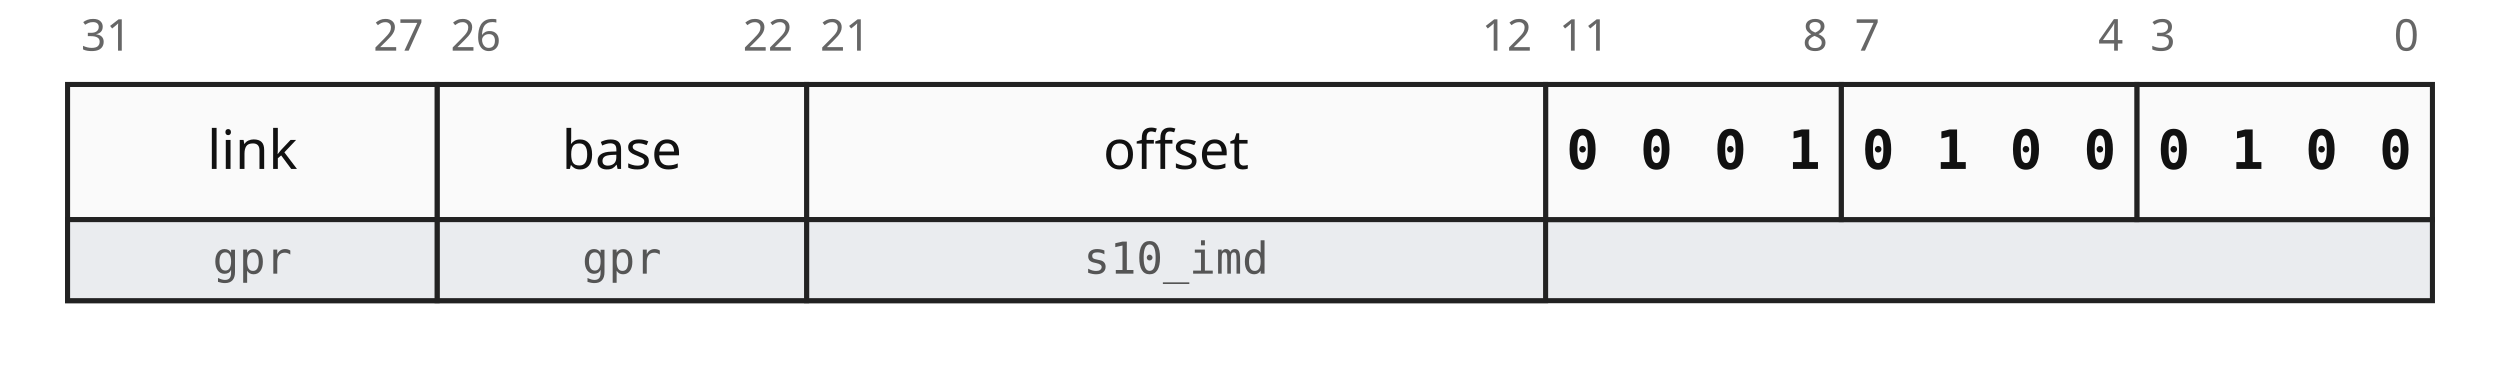
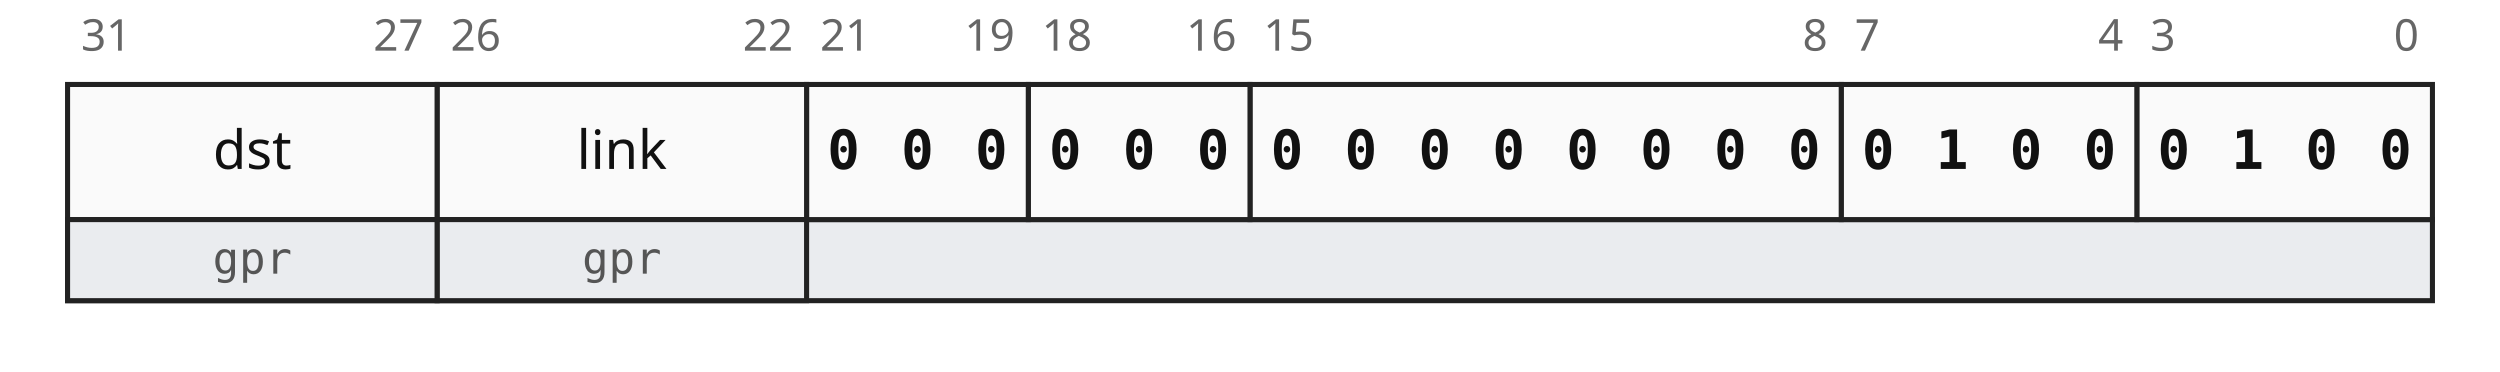
<svg xmlns="http://www.w3.org/2000/svg" width="100%" height="110" viewBox="-20 0 740 110">
  <style>
      /* Light Mode Styles */
      .bit-idx { font-family: sans-serif; font-size: 13px; fill: #666; }
      .content-fixed { font-family: monospace; font-size: 16px; font-weight: bold; text-anchor: middle; fill: #111; }
      .content-var { font-family: sans-serif; font-size: 16px; text-anchor: middle; fill: #111; }
      .field-type { font-family: monospace; font-size: 13px; text-anchor: middle; fill: #555; }
      
      .box-line { stroke: #222; stroke-width: 1.5; fill: #fafafa; }
      /* Second row background (slightly shaded) */
      .box-type { stroke: #222; stroke-width: 1.5; fill: #eaecef; } 
      
      /* Dark Mode Overrides */
      @media (prefers-color-scheme: dark) {
        .bit-idx { fill: #a0a0a0; }
        .content-fixed { fill: #e0e0e0; }
        .content-var { fill: #e0e0e0; }
        .field-type { fill: #a0a0a0; }
        
        .box-line { stroke: #a0a0a0; fill: #1e1e1e; }
        .box-type { stroke: #a0a0a0; fill: #2d3136; }
      }
    </style>
  <rect x="0" y="65" width="700" height="24" class="box-type" />
  <rect x="612.5" y="25" width="87.5" height="40" class="box-line" />
  <text x="616.5" y="15" text-anchor="start" class="bit-idx">3</text>
  <text x="696" y="15" text-anchor="end" class="bit-idx">0</text>
  <text x="623.438" y="50" class="content-fixed">0</text>
  <text x="645.312" y="50" class="content-fixed">1</text>
  <text x="667.188" y="50" class="content-fixed">0</text>
  <text x="689.062" y="50" class="content-fixed">0</text>
  <rect x="525" y="25" width="87.5" height="40" class="box-line" />
  <text x="529" y="15" text-anchor="start" class="bit-idx">7</text>
  <text x="608.5" y="15" text-anchor="end" class="bit-idx">4</text>
  <text x="535.938" y="50" class="content-fixed">0</text>
  <text x="557.812" y="50" class="content-fixed">1</text>
  <text x="579.688" y="50" class="content-fixed">0</text>
  <text x="601.562" y="50" class="content-fixed">0</text>
-   <rect x="437.5" y="25" width="87.5" height="40" class="box-line" />
-   <text x="441.5" y="15" text-anchor="start" class="bit-idx">11</text>
+   <rect x="350" y="25" width="175" height="40" class="box-line" />
+   <text x="354" y="15" text-anchor="start" class="bit-idx">15</text>
  <text x="521" y="15" text-anchor="end" class="bit-idx">8</text>
+   <text x="360.938" y="50" class="content-fixed">0</text>
+   <text x="382.812" y="50" class="content-fixed">0</text>
+   <text x="404.688" y="50" class="content-fixed">0</text>
+   <text x="426.562" y="50" class="content-fixed">0</text>
  <text x="448.438" y="50" class="content-fixed">0</text>
  <text x="470.312" y="50" class="content-fixed">0</text>
  <text x="492.188" y="50" class="content-fixed">0</text>
-   <text x="514.062" y="50" class="content-fixed">1</text>
-   <rect x="218.75" y="25" width="218.75" height="40" class="box-line" />
+   <text x="514.062" y="50" class="content-fixed">0</text>
+   <rect x="284.375" y="25" width="65.625" height="40" class="box-line" />
+   <text x="288.375" y="15" text-anchor="start" class="bit-idx">18</text>
+   <text x="346" y="15" text-anchor="end" class="bit-idx">16</text>
+   <text x="295.312" y="50" class="content-fixed">0</text>
+   <text x="317.188" y="50" class="content-fixed">0</text>
+   <text x="339.062" y="50" class="content-fixed">0</text>
+   <rect x="218.75" y="25" width="65.625" height="40" class="box-line" />
  <text x="222.75" y="15" text-anchor="start" class="bit-idx">21</text>
-   <text x="433.5" y="15" text-anchor="end" class="bit-idx">12</text>
-   <text x="328.125" y="50" class="content-var">offset</text>
-   <rect x="218.75" y="65" width="218.75" height="24" class="box-type" />
-   <text x="328.125" y="81" class="field-type">s10_imd</text>
+   <text x="280.375" y="15" text-anchor="end" class="bit-idx">19</text>
+   <text x="229.688" y="50" class="content-fixed">0</text>
+   <text x="251.562" y="50" class="content-fixed">0</text>
+   <text x="273.438" y="50" class="content-fixed">0</text>
  <rect x="109.375" y="25" width="109.375" height="40" class="box-line" />
  <text x="113.375" y="15" text-anchor="start" class="bit-idx">26</text>
  <text x="214.75" y="15" text-anchor="end" class="bit-idx">22</text>
-   <text x="164.062" y="50" class="content-var">base</text>
+   <text x="164.062" y="50" class="content-var">link</text>
  <rect x="109.375" y="65" width="109.375" height="24" class="box-type" />
  <text x="164.062" y="81" class="field-type">gpr</text>
  <rect x="0" y="25" width="109.375" height="40" class="box-line" />
  <text x="4" y="15" text-anchor="start" class="bit-idx">31</text>
  <text x="105.375" y="15" text-anchor="end" class="bit-idx">27</text>
-   <text x="54.688" y="50" class="content-var">link</text>
+   <text x="54.688" y="50" class="content-var">dst</text>
  <rect x="0" y="65" width="109.375" height="24" class="box-type" />
  <text x="54.688" y="81" class="field-type">gpr</text>
</svg>
